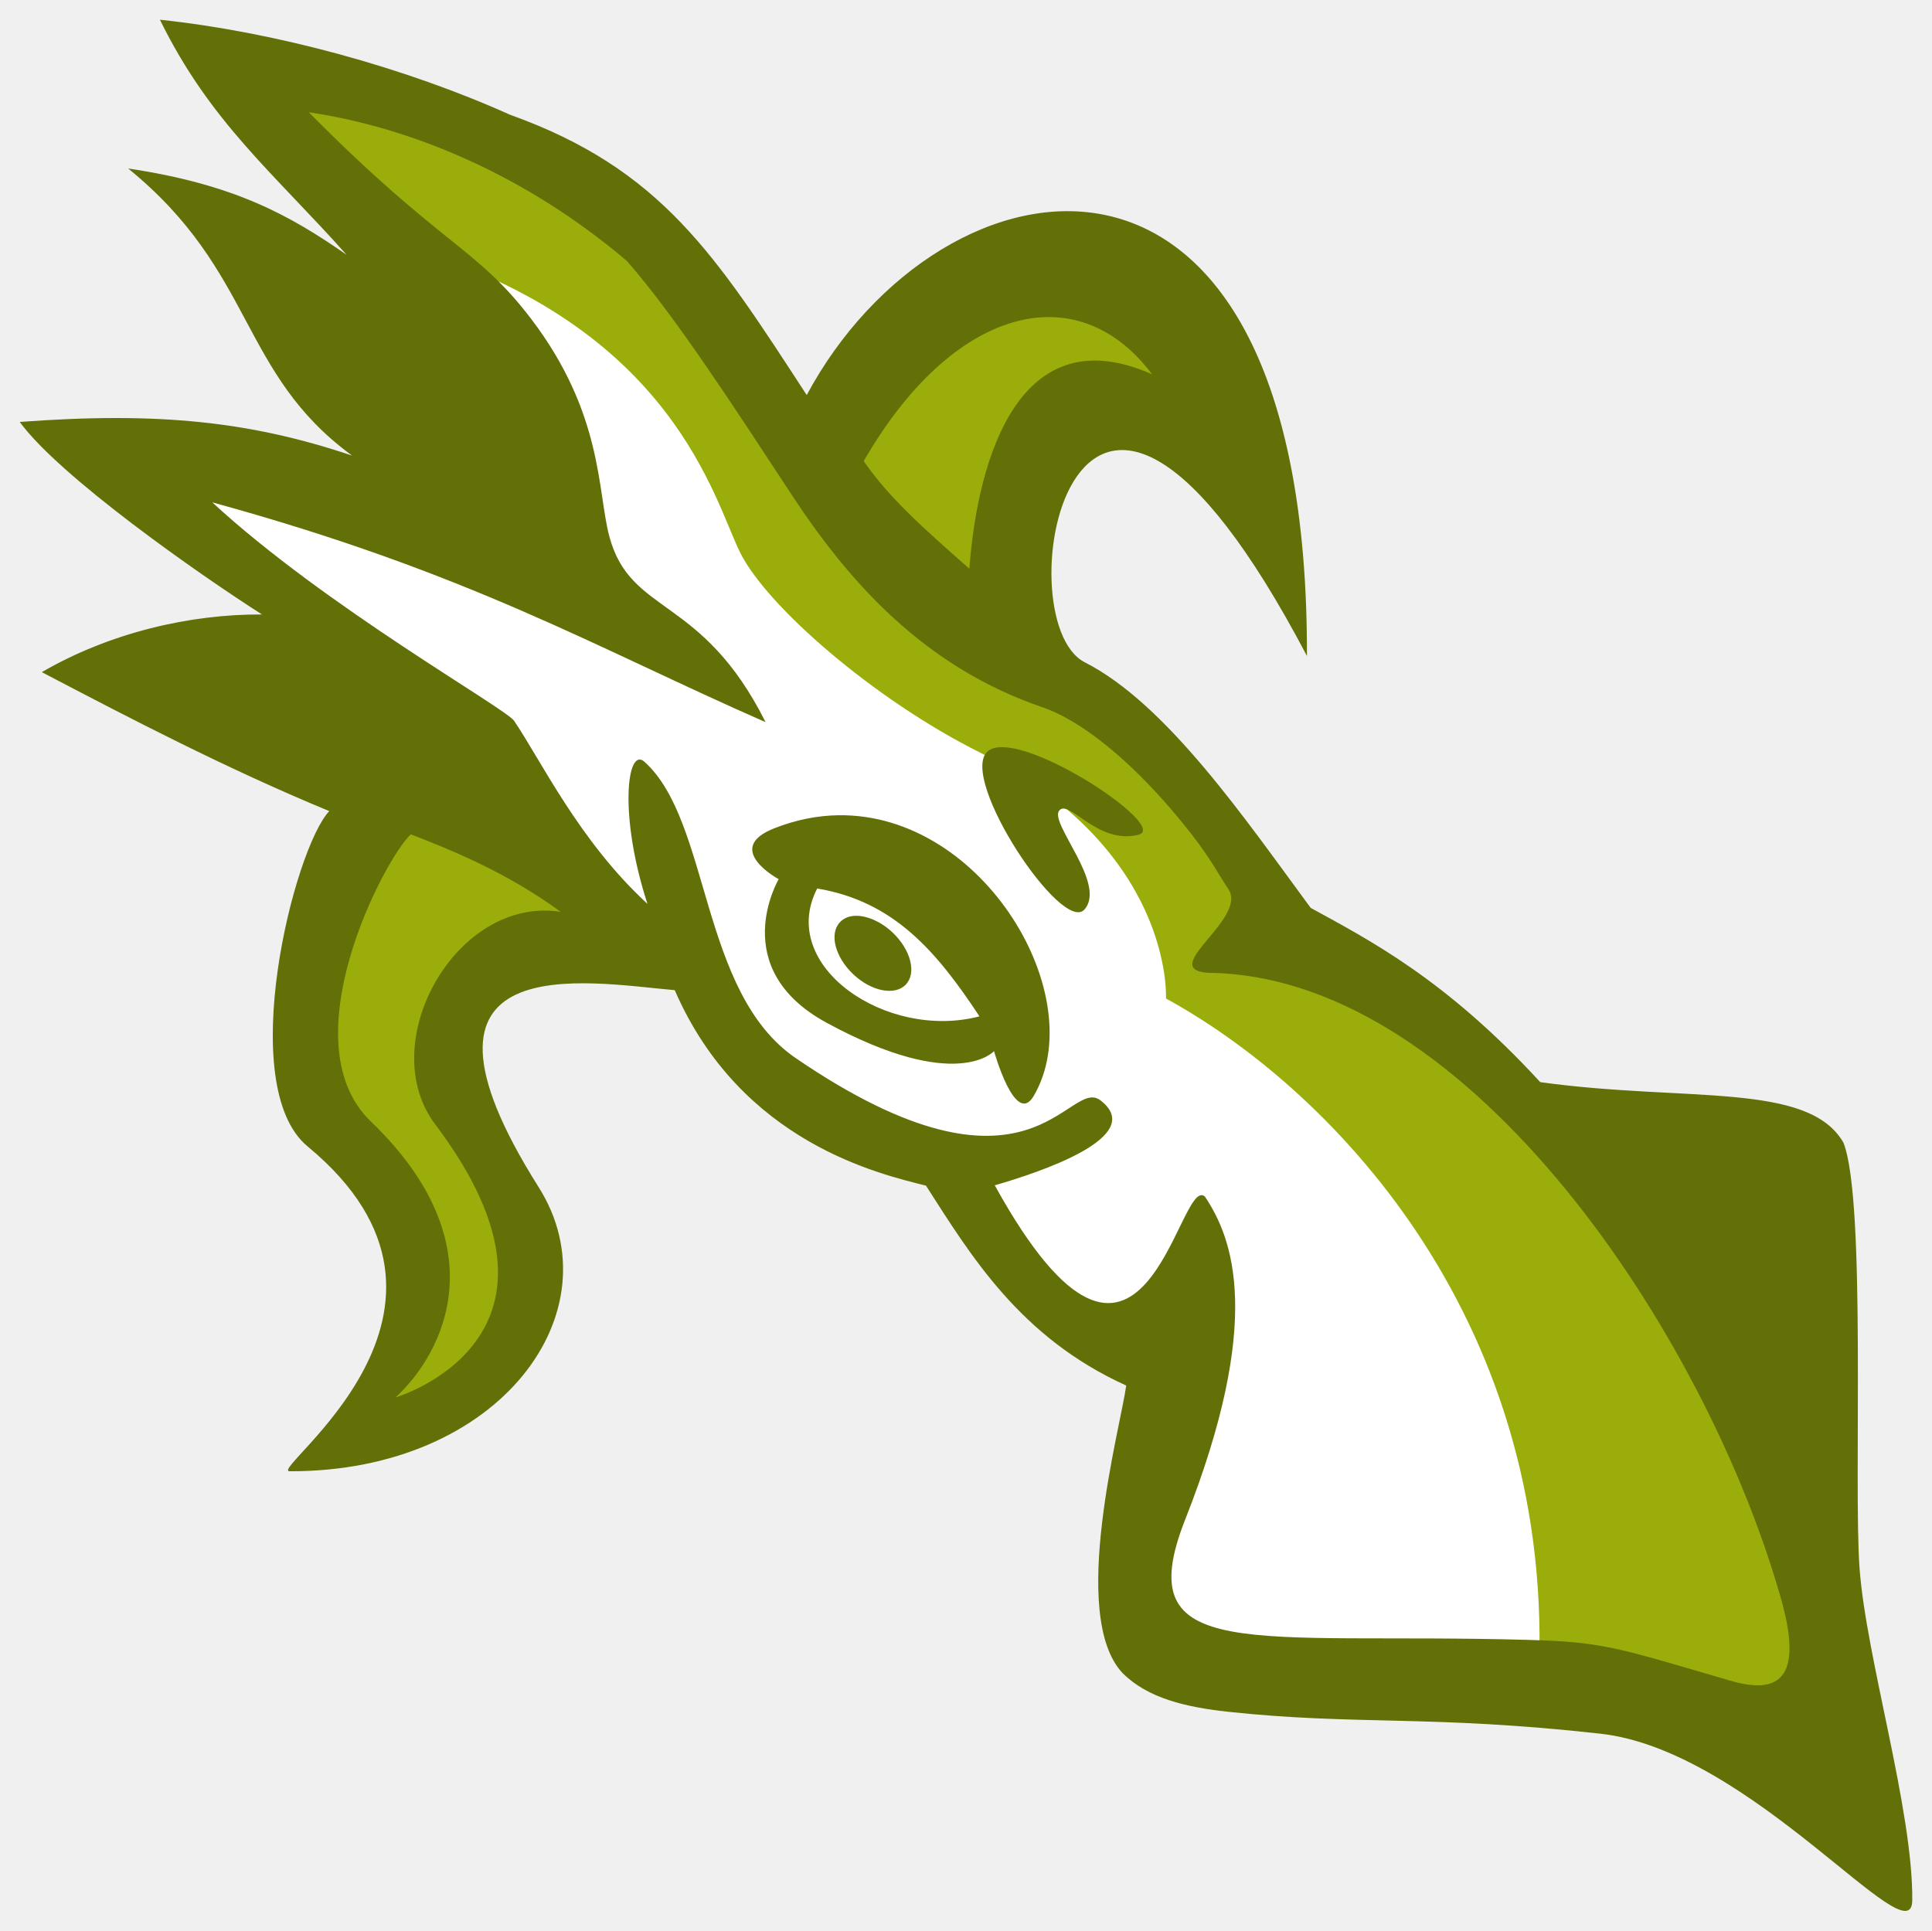
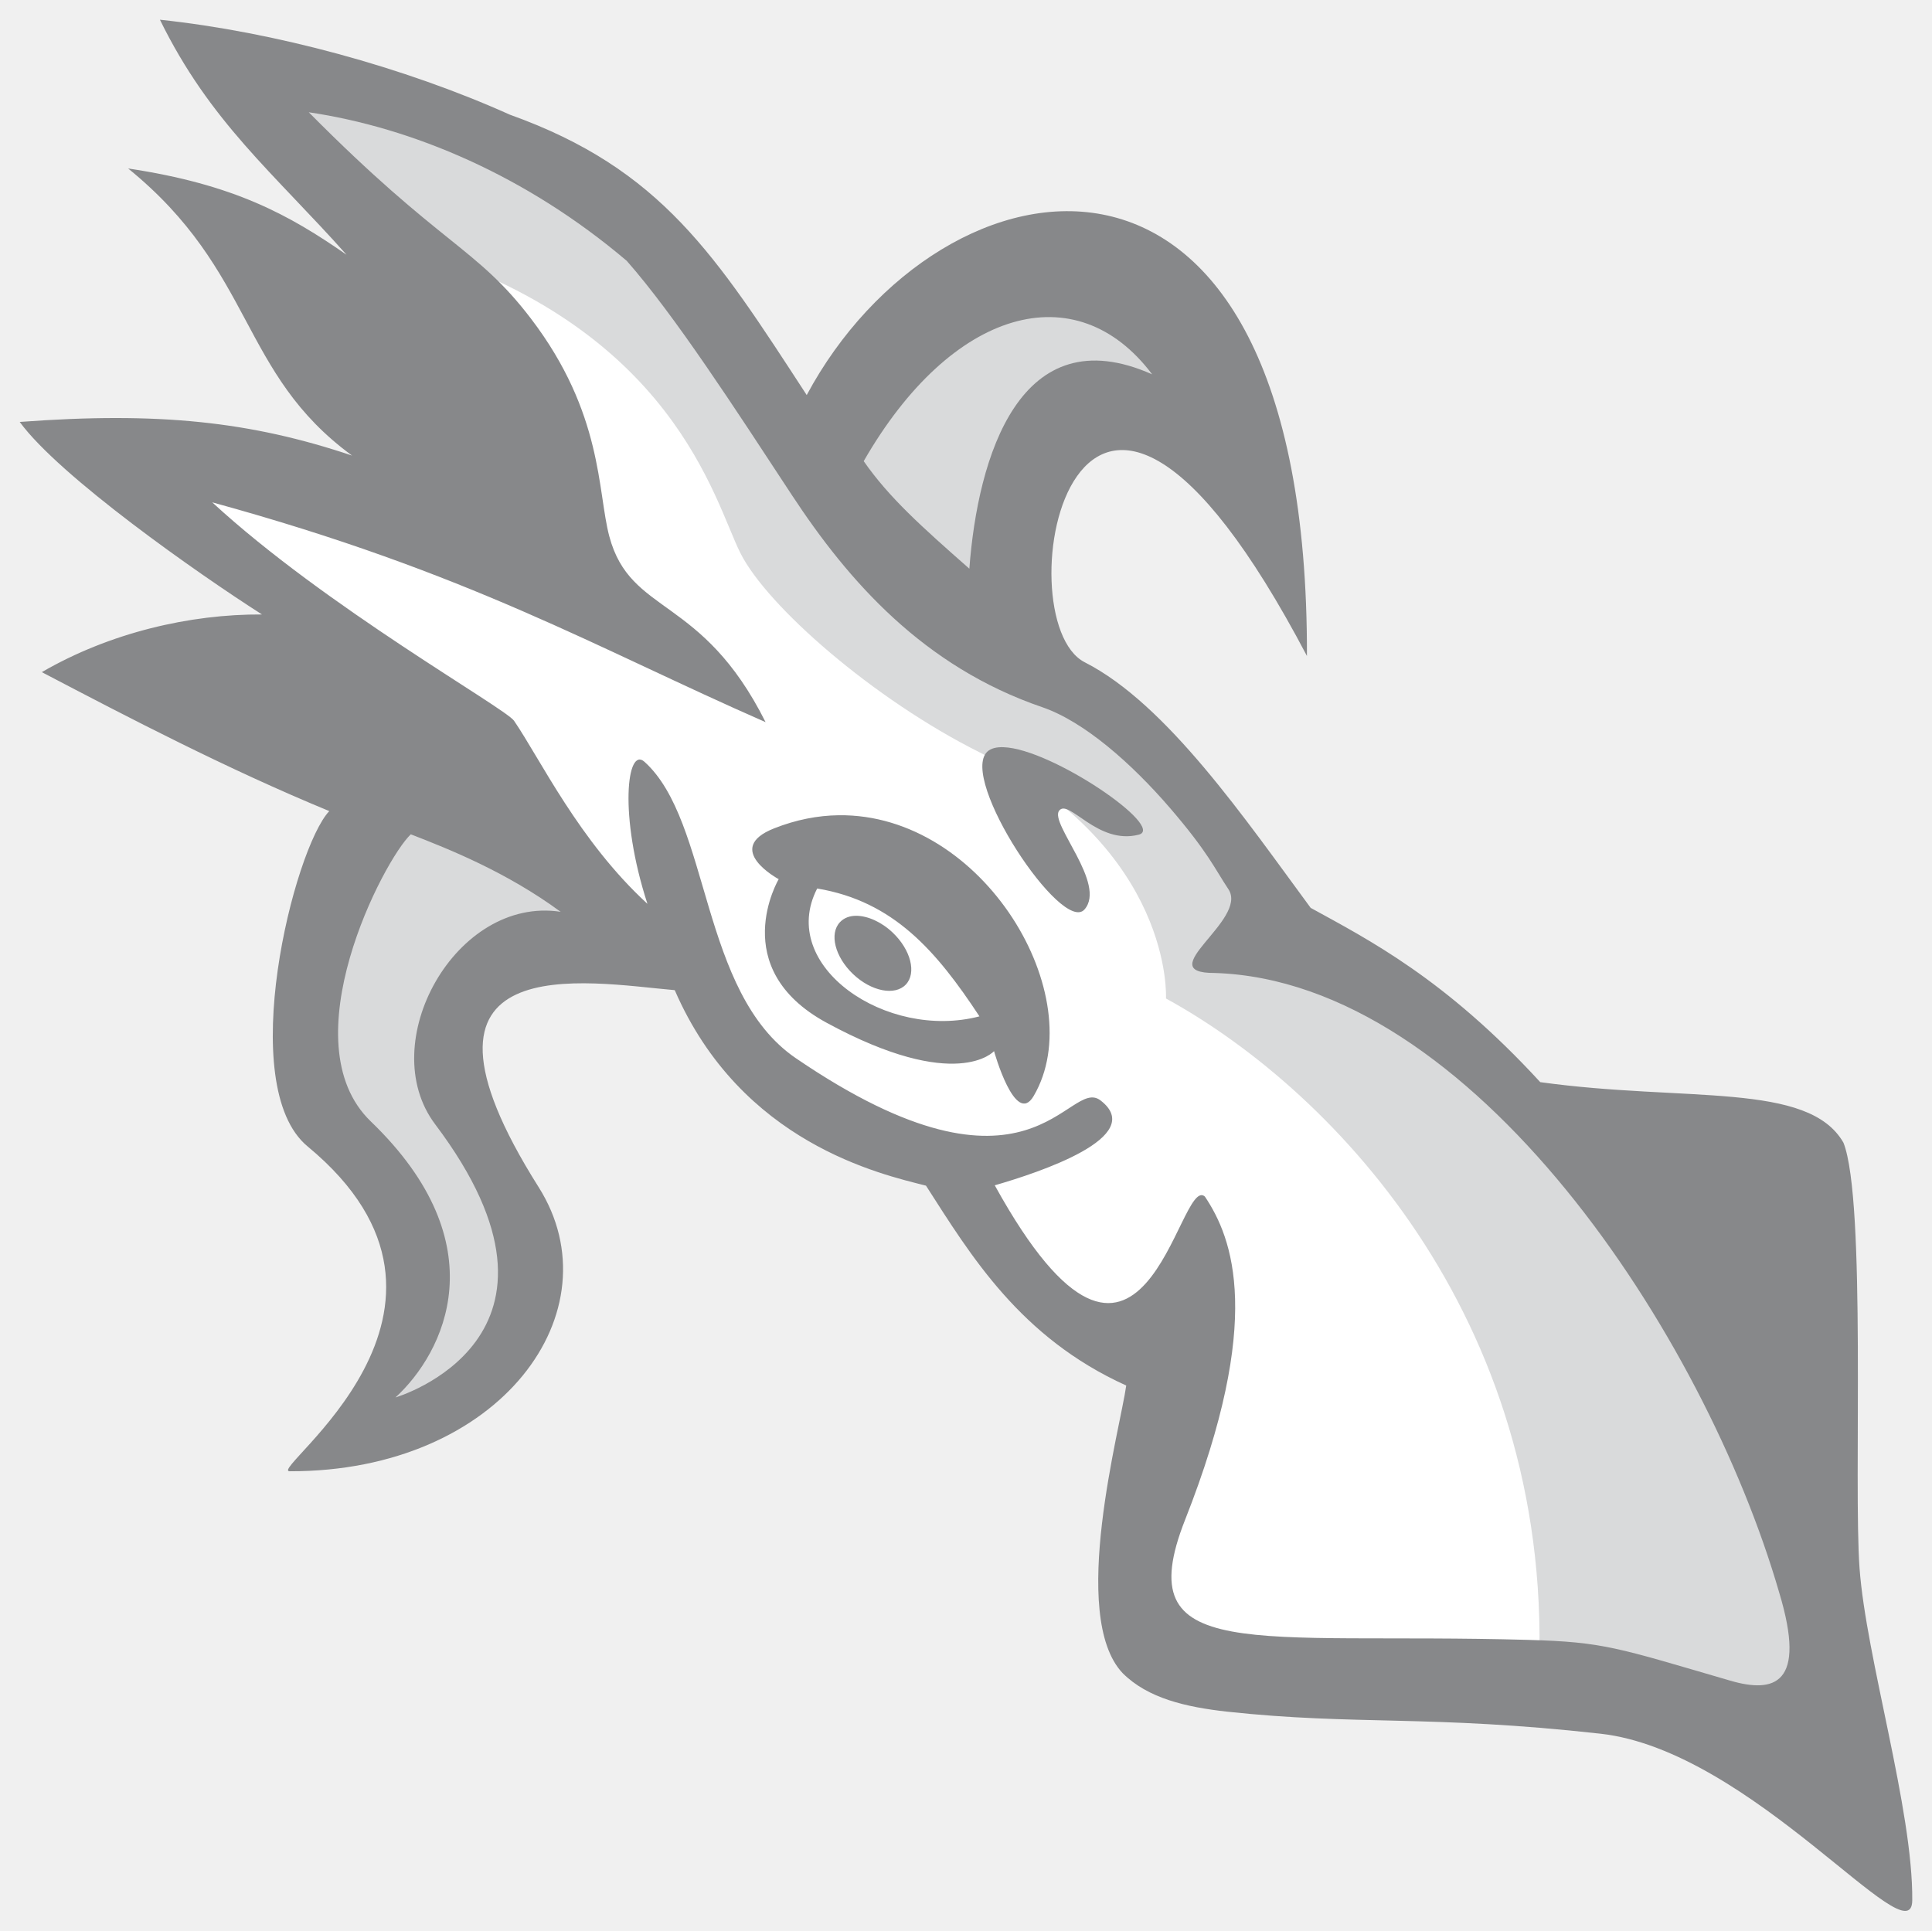
<svg xmlns="http://www.w3.org/2000/svg" version="1.1" width="195.907" height="195.793">
  <defs>
    <style type="text/css">
.kalamar-white {
  fill:#fff;
  stroke:none;
}
.kalamar-shade {
-   fill: #9bad0b;
+   fill:rgb(217, 218, 219); /* #9bad0b; */
  fill-opacity:1;
  stroke:none
}
.kalamar-contour {
-   fill:#636f07;
+   fill: rgb(135, 136, 138); /* #636f07; */
  stroke:none;
}
    </style>
  </defs>
  <g transform="matrix(-2.555441,0,0,2.555441,-265.3246,-14.50123)">
    <path d="m -176.975,76.132 c 3.669,-22.182 14.968,-30.384 22.947,-33.348 1.272,-5.149 6.598,-9.48 9.575,-11.391 0.682,-6.574 0.117,-10.269 -7.429,-9.08 4.671,-11.432 9.855,-5.063 16.266,1.253 4.872,-8.594 12.807,-13.406 22.034,-15.12 -10.856,14.256 -13.233,18.209 4.633,15.848 -13.162,10.003 -9.876,11.284 -7.361,18.676 3.61,9.323 -9.919,10.306 -0.699,20.14 -11.877,-4.812 -7.316,-6.574 -4.759,-15.985 -1.365,-4.658 -4.246,-3.426 -9.236,-3.651 -2.888,5.96 -5.515,6.464 -10.536,8.517 -2.432,4.21 -4.408,6.885 -8.779,8.119 0,0 1.72,3.18 1.331,10.76 -8.966,3.226 -13.227,-1.429 -27.988,5.263 z" class="kalamar-white" />
    <path d="m -128.478,42.301 c 2.347,-3.935 5.134,-5.872 9.237,-7.146 2.942,6.288 5.36,10.921 1.607,16.101 -3.233,4.461 -1.864,6.611 -0.987,11.519 -15.442,-5.658 6.223,-16.185 -9.858,-20.474 z" class="kalamar-shade" />
    <path d="m -164.873,72.482 c -0.745,-14.045 7.867,-23.388 14.779,-27.182 0,0 -0.328,-5.906 7.389,-9.765 4.222,-2.111 8.445,-5.806 9.501,-7.917 1.056,-2.111 2.639,-8.973 13.195,-12.14 2.33,-0.699 5.278,-6.862 5.278,-6.862 0,0 -15.307,0.792 -20.849,15.57 -6.64,-10.839 -15.666,-9.258 -17.418,-0.528 l 6.334,-2.375 2.903,6.334 0,4.222 c -6.125,2.815 -8.998,6.053 -12.14,11.612 -17.193,10.885 -16.236,14.016 -21.64,31.405 z" class="kalamar-shade" />
    <g transform="matrix(0.4747346,0,0,0.4747346,-90.67949,-143.9001)">
      <path d="m -41.062,316.719 c -9.576,1.012 -20.437,3.977 -29.25,7.938 -12.689,4.545 -17.192,11.74 -24.812,23.438 -11.15,-20.807 -41.927,-26.493 -41.812,21.812 19.569,-37.238 25.506,-2.998 18.569,0.528 -6.866,3.49 -13.447,13.165 -18.879,20.527 -4.828,2.655 -11.25,5.92 -19.19,14.569 -12.141,1.686 -22.407,-0.059 -25.344,5.062 -1.92,4.885 -0.835,28.618 -1.344,35.562 -0.55,7.517 -4.475,20.218 -4.406,27.781 0.045,4.934 13.377,-12.526 26.062,-13.938 14.326,-1.595 20.408,-0.676 31.219,-1.844 3.434,-0.385 6.609,-1.109 8.719,-3.219 4.527,-4.793 0.175,-20.54 -0.3,-24.043 8.88,-4.017 12.999,-10.884 16.737,-16.707 3.778,-0.96 15.445,-3.55 21,-16.344 7.291,-0.627 24.238,-3.905 11.375,16.469 -6.517,10.323 3.152,23.79 20.812,23.75 1.965,-0.004 -17.966,-13.535 -1.5,-27.156 6.116,-5.059 1.147,-24.908 -1.812,-28.031 8.557,-3.53 16.781,-7.818 24.028,-11.616 -5.695,-3.306 -12.406,-4.857 -18.403,-4.821 5.355,-3.418 16.921,-11.536 20.25,-16.094 -11.616,-0.864 -19.286,-0.041 -27.781,2.812 9.452,-6.908 8.091,-15.369 18.719,-24 -8.876,1.329 -13.463,3.882 -18.255,7.21 6.099,-6.843 11.409,-11.094 15.599,-19.648 z m -12.442,7.736 c -11.096,11.199 -13.975,11.232 -18.558,17.233 -6.054,7.928 -5.561,14.474 -6.562,18.219 -1.777,6.643 -7.715,4.859 -13.062,15.531 14.184,-6.216 24.683,-12.459 46.25,-18.375 -9.461,8.731 -24.404,17.142 -25.219,18.25 -2.184,3.189 -5.444,10.07 -11.156,15.312 2.409,-7.405 1.715,-13.191 0.25,-11.875 -5.549,4.985 -4.613,19.294 -12.656,24.781 -19.752,13.476 -22.753,1.441 -25.469,3.531 -3.952,3.042 5.194,6.039 8.844,7.094 -12.455,22.577 -15.332,-1.013 -17.562,0.938 -2.344,3.496 -4.94,10.314 1.656,27.031 4.792,12.145 -5.649,9.384 -28.688,10.031 -6.337,0.178 -7.407,0.646 -16.875,3.406 -3.679,1.073 -6.433,0.346 -4.094,-7.375 6.221,-21.489 25.635,-51.115 47.188,-51.781 5.413,0.02 -2.854,-4.432 -1.156,-7 1.144,-1.716 1.691,-3.078 4.875,-6.781 3.199,-3.72 7.181,-7.238 10.688,-8.438 9.911,-3.389 16.179,-10.504 20.938,-17.75 4.758,-7.246 9.761,-14.981 13.791,-19.562 8.399,-7.131 17.948,-11.147 26.58,-12.42 z m -46.384,29.165 c -2.13,3.062 -4.848,5.483 -8.83,8.99 -0.701,-9.36 -4.24,-21.157 -15.279,-16.247 6.358,-8.452 16.77,-5.514 24.109,7.256 z m -11.675,23.912 c -4.039,0.12 -13.634,6.713 -11.312,7.312 3.448,0.891 5.857,-3.065 6.656,-2 0.799,1.065 -3.989,6.12 -2.125,8.25 1.864,2.13 10.521,-10.924 8.125,-13.188 -0.3,-0.283 -0.767,-0.392 -1.344,-0.375 z m 13.781,5.688 c -12.171,-0.168 -21.148,15.22 -16.312,23.469 1.537,2.622 3.312,-3.75 3.312,-3.75 0,0 3.118,3.537 14,-2.375 8.403,-4.565 4,-12 4,-12 0,0 4.712,-2.54 0.375,-4.25 -1.838,-0.725 -3.636,-1.07 -5.375,-1.094 z m 35.75,1.594 c 2.263,2.13 10.208,17.392 3.344,24 -10.703,10.304 -6.124,19.348 -2.064,23.075 0,0 -16.825,-4.922 -3.317,-22.834 5.115,-6.783 -1.725,-19.112 -10.487,-17.763 4.526,-3.328 9.316,-5.234 12.524,-6.478 z M -96,389.344 c 3.349,6.481 -5.809,12.718 -13.562,10.688 3.595,-5.458 7.172,-9.622 13.562,-10.688 z m -3.281,2.281 c -0.933,0.009 -2.083,0.503 -3.031,1.406 -1.518,1.445 -2.006,3.385 -1.094,4.344 0.913,0.958 2.889,0.57 4.406,-0.875 1.518,-1.445 2.006,-3.385 1.094,-4.344 -0.342,-0.359 -0.815,-0.536 -1.375,-0.531 z" class="kalamar-contour" />
    </g>
  </g>
</svg>
